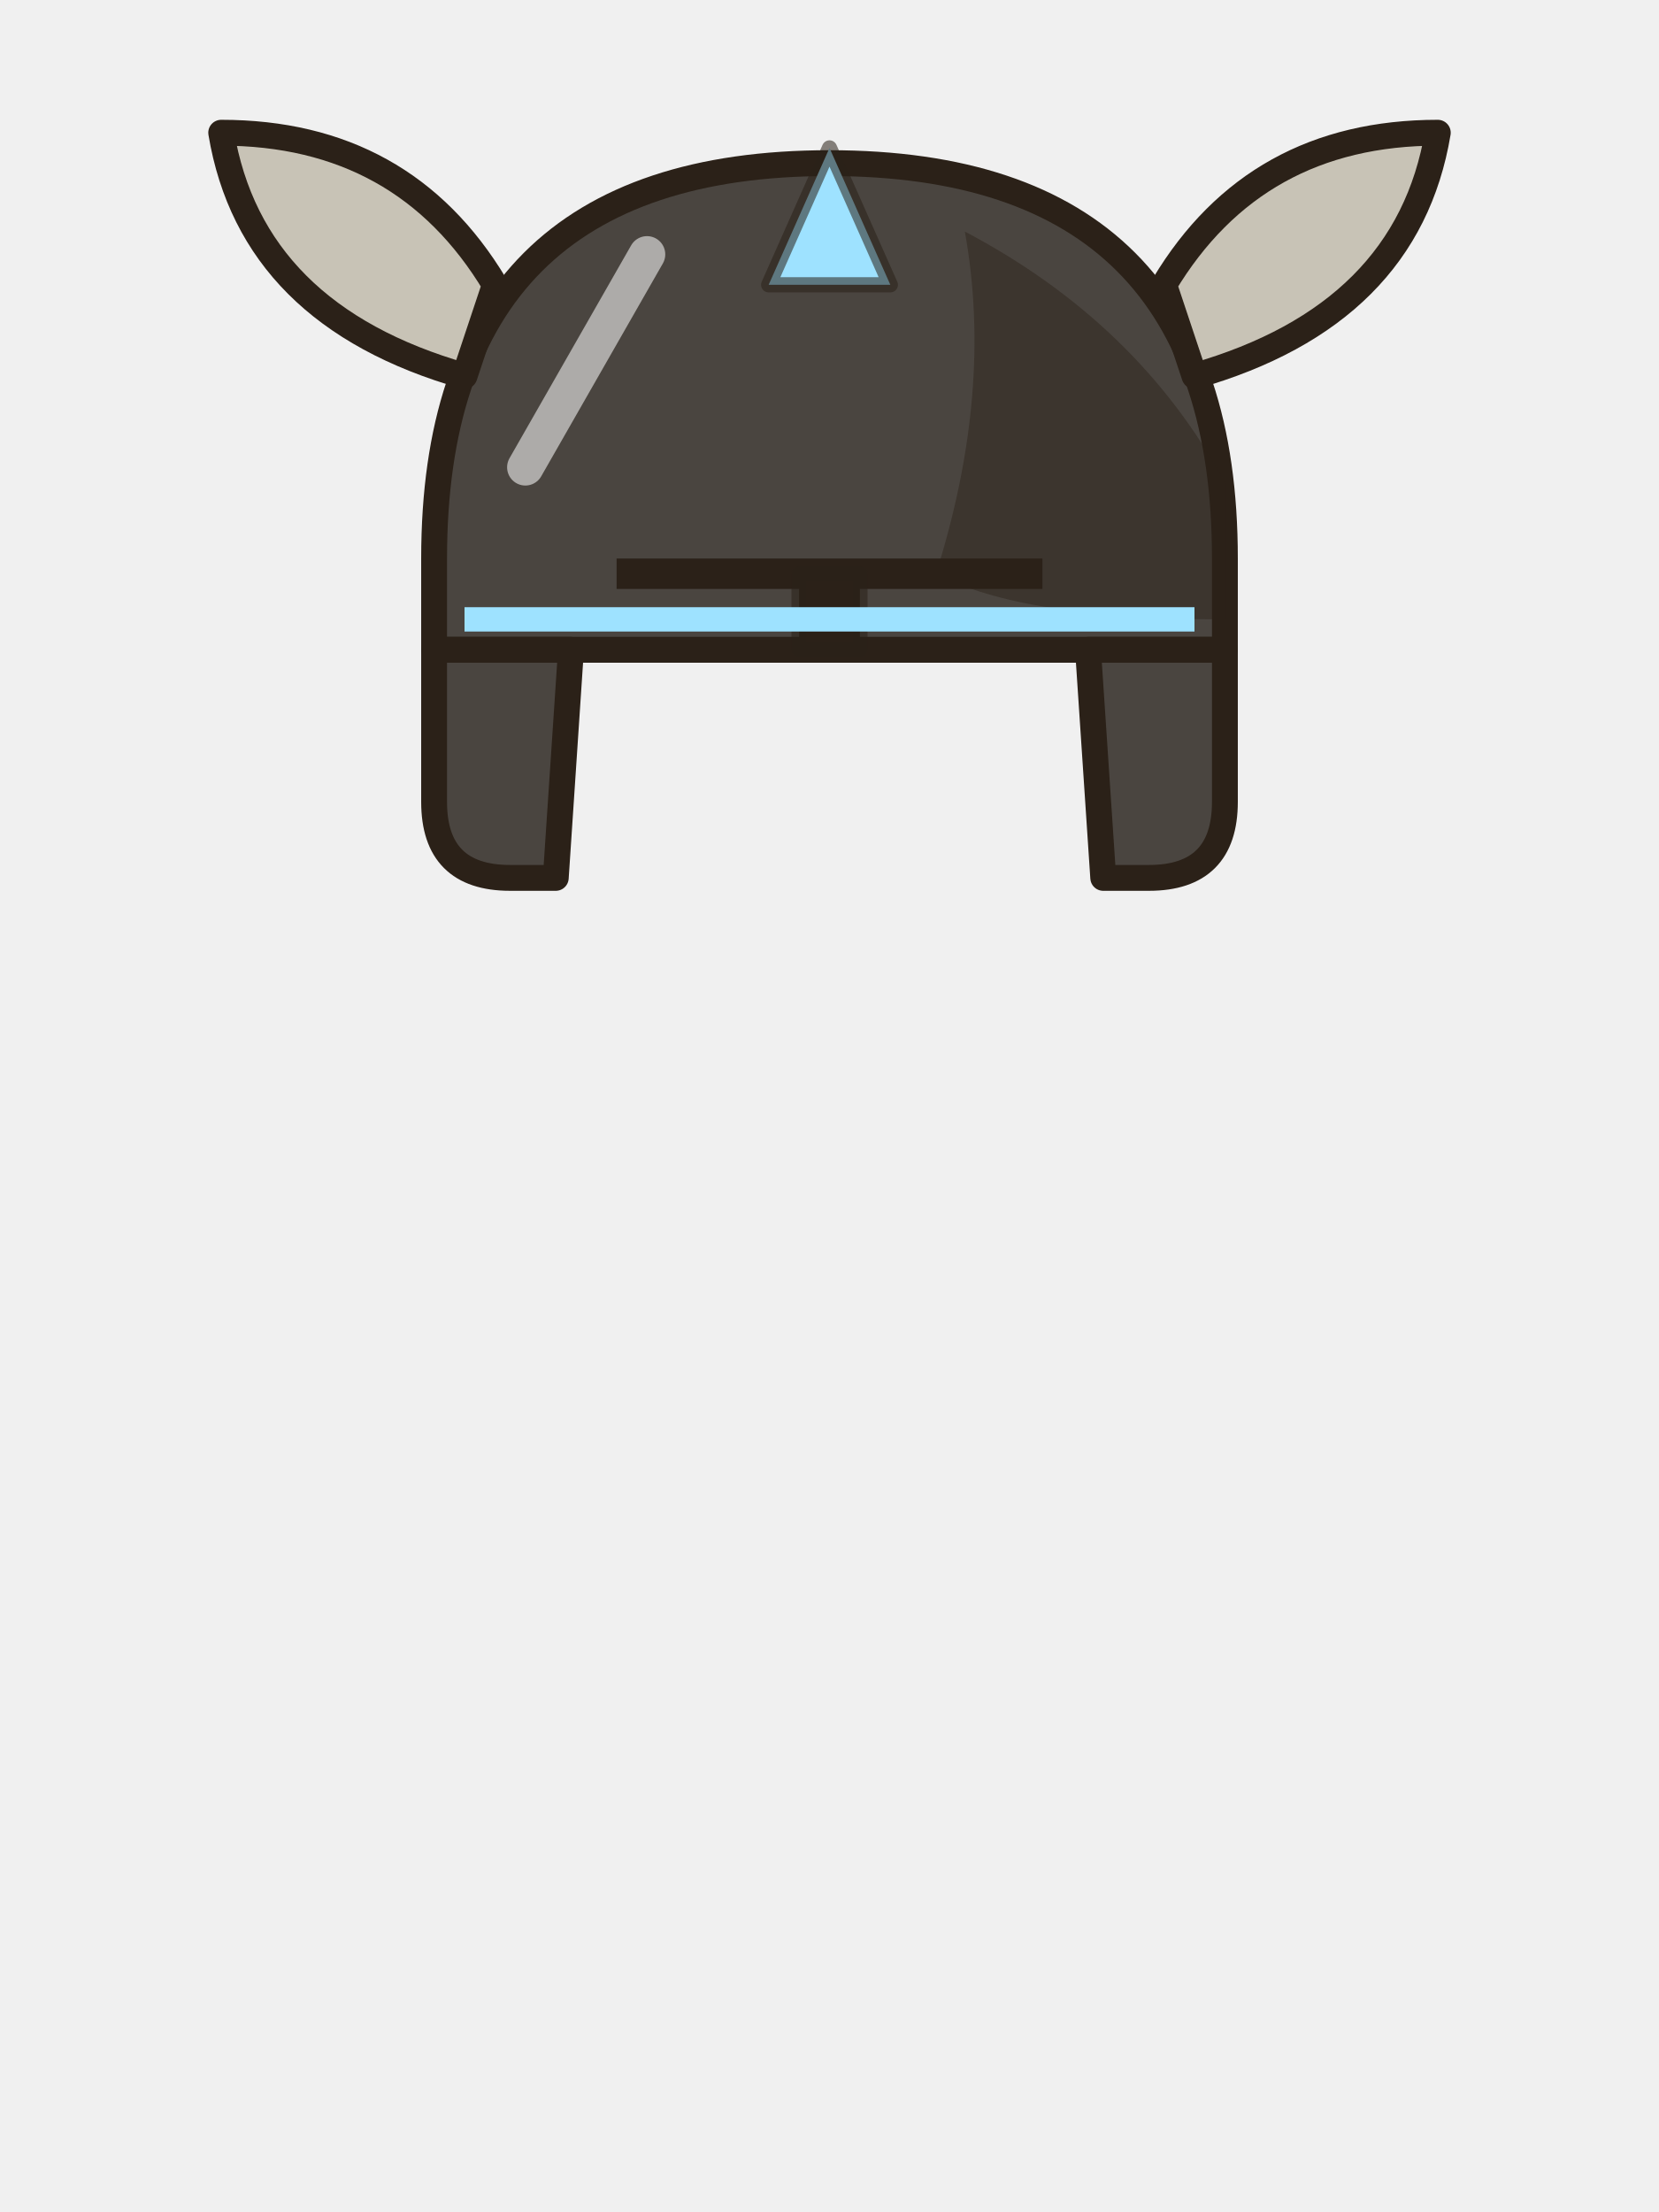
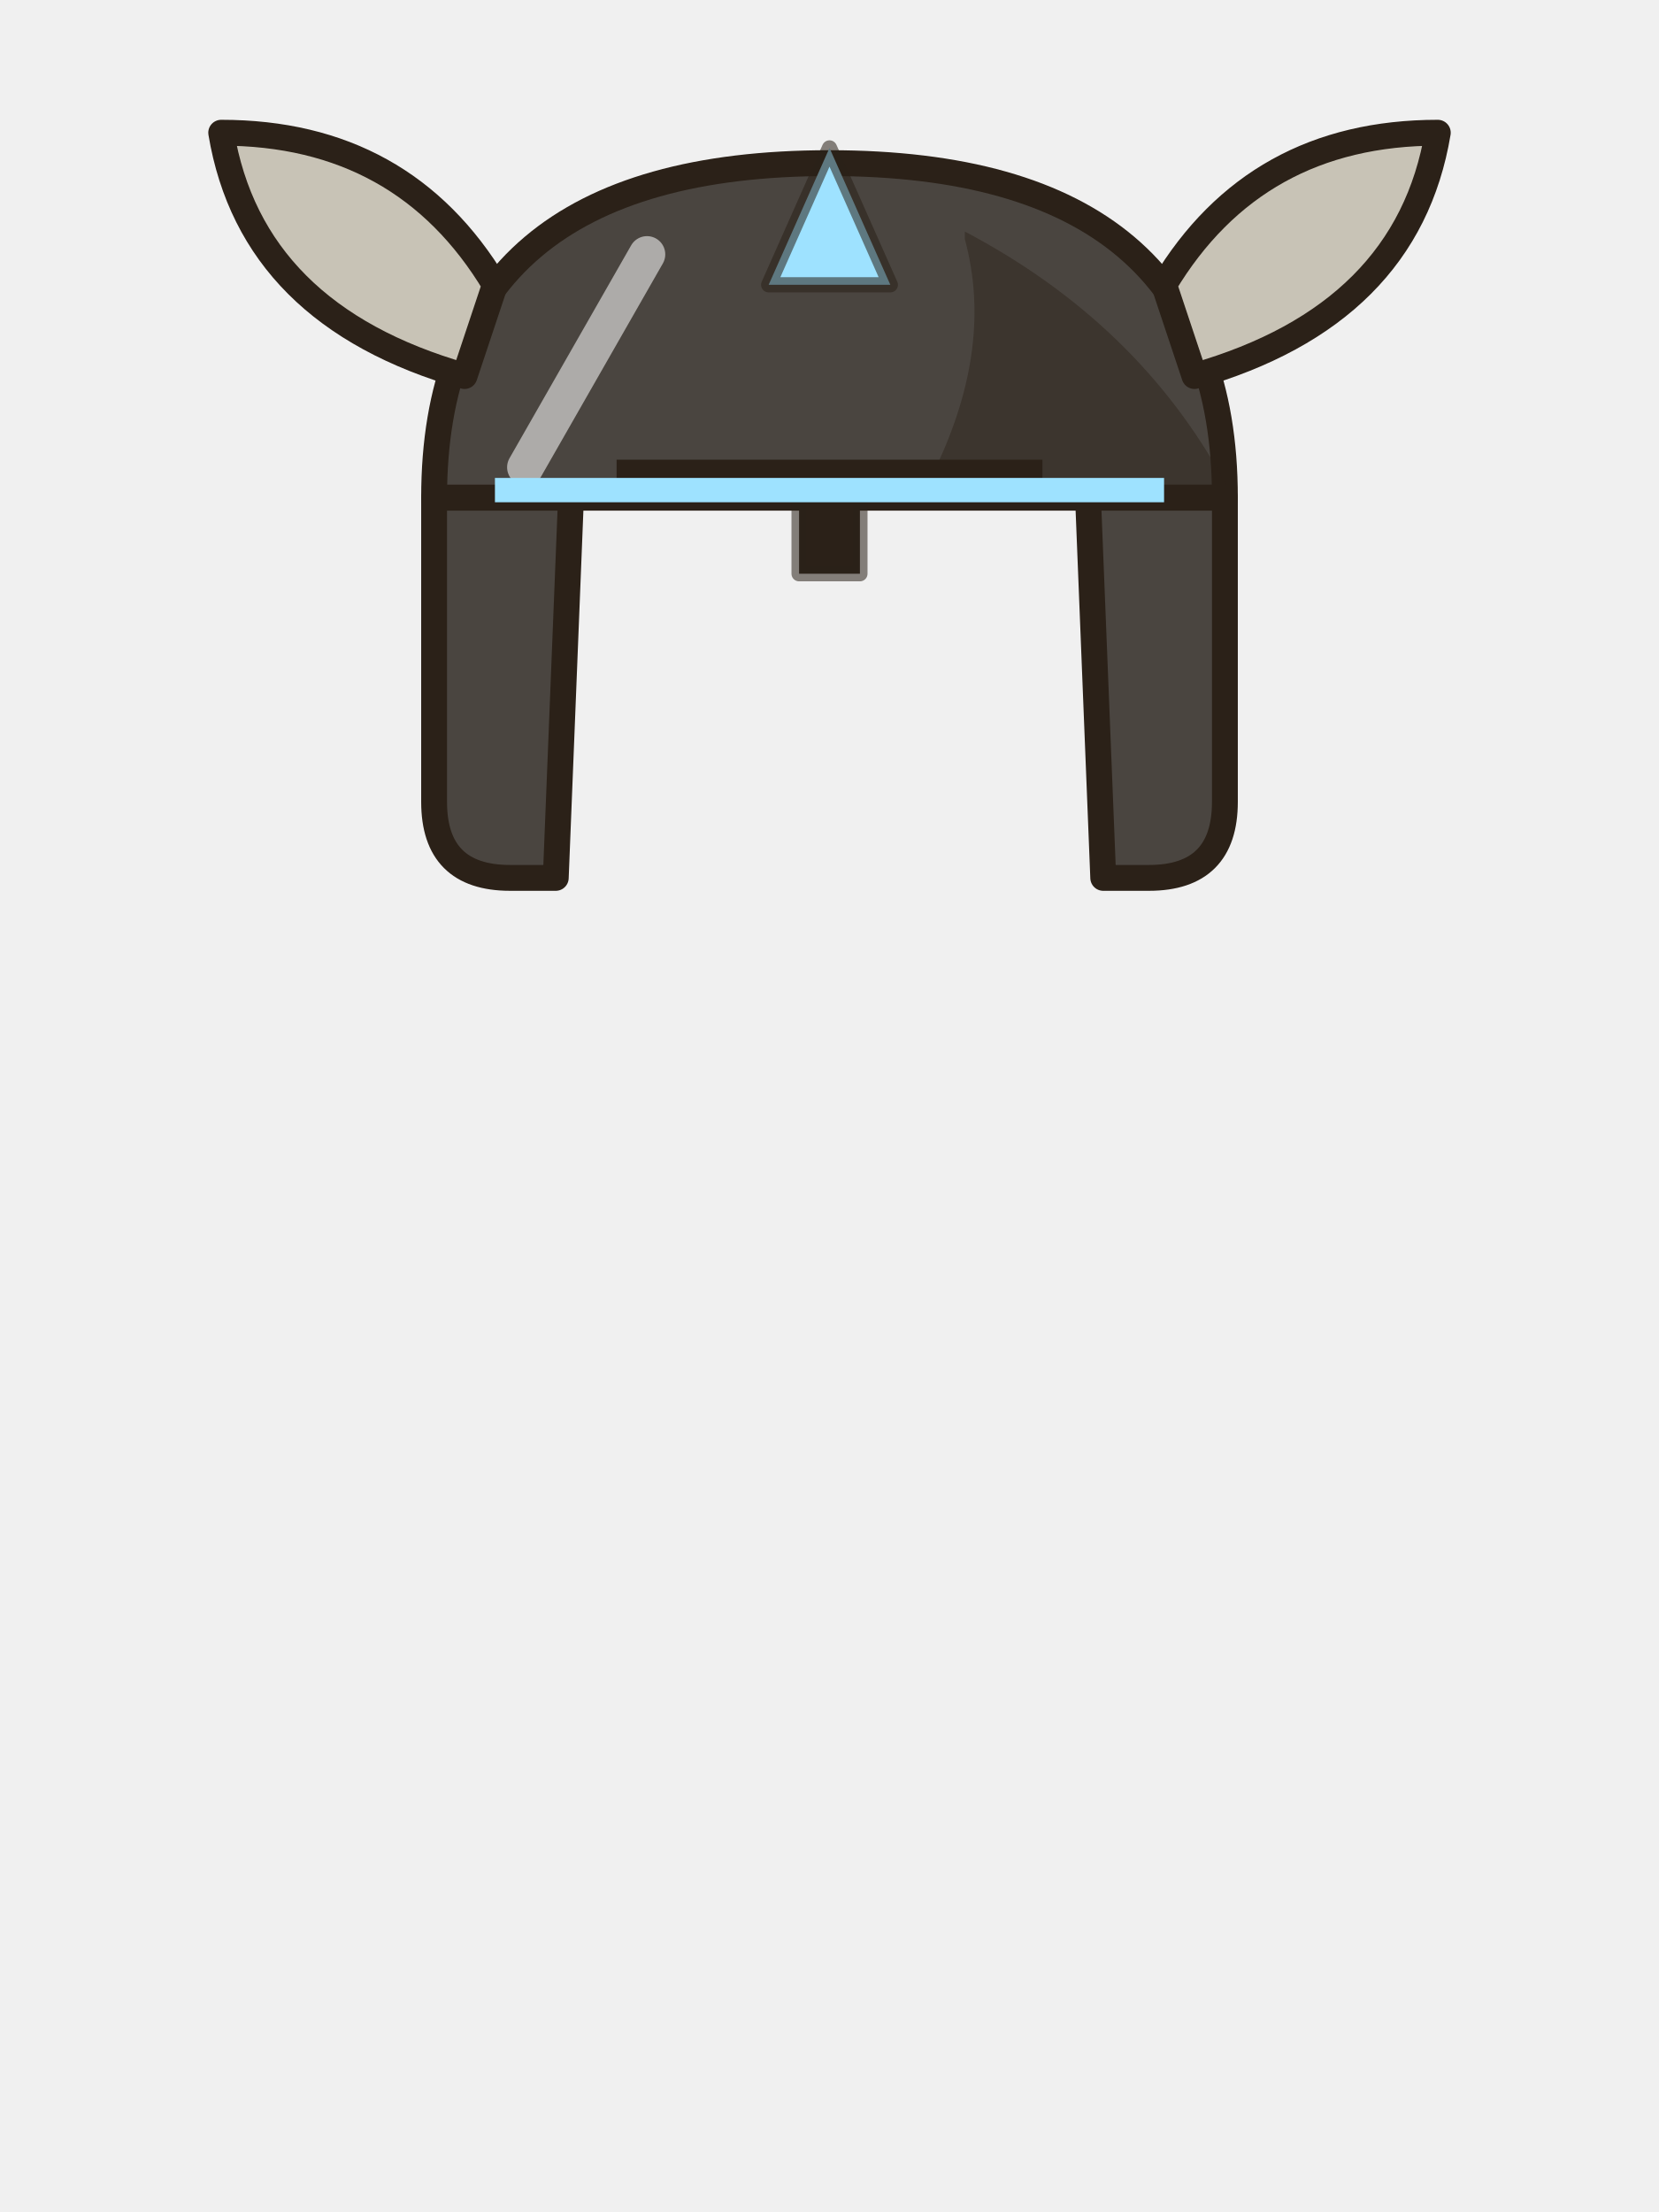
<svg xmlns="http://www.w3.org/2000/svg" viewBox="0 0 120 160">
  <g class="hat" transform="translate(60,36) scale(1.1) translate(-60,-36)">
-     <path d="M34,40 q0,-26 26,-26 q26,0 26,26 v6 h-52z" fill="#4a4540" stroke="#2b2118" stroke-width="1.7" stroke-linejoin="round" stroke-linecap="round" />
-     <path d="M68.9,18.5 q11.4,6.0 17.1,16.5 v9.0 q-13.3,0 -19.0,-3.0 q3.8,-12.0 1.9,-22.5z" fill="#2b2118" opacity=".45" />
+     <path d="M34,36 q0,-22 26,-22 q26,0 26,22z" fill="#4a4540" stroke="#2b2118" stroke-width="1.7" stroke-linejoin="round" stroke-linecap="round" />
+     <path d="M68.9,18.5 q11.4,6 17.1,16.5 v1 q-13.3,0 -19,-2 q3.8,-8 1.9,-15z" fill="#2b2118" opacity=".45" />
    <path d="M40,34 L48,20" stroke="#fff" stroke-width="2.4" stroke-linecap="round" opacity=".55" />
-     <path d="M34,46 v10 q0,5 5,5 h3 l1,-15 h-9z M86,46 v10 q0,5 -5,5 h-3 l-1,-15 h9z" fill="#4a4540" stroke="#2b2118" stroke-width="1.7" stroke-linejoin="round" stroke-linecap="round" />
-     <path d="M46,41 h28" stroke="#2b2118" stroke-width="2" />
-     <path d="M58,41 h4 v5 h-4z" fill="#2b2118" stroke="#2b2118" stroke-width="1" stroke-opacity=".55" stroke-linejoin="round" stroke-linecap="round" />
-     <path d="M36,44 h48" stroke="#9ee2ff" stroke-width="1.6" />
+     <path d="M34,36 v20 q0,5 5,5 h3 l1,-25 h-9z M86,36 v20 q0,5 -5,5 h-3 l-1,-25 h9z" fill="#4a4540" stroke="#2b2118" stroke-width="1.7" stroke-linejoin="round" stroke-linecap="round" />
+     <path d="M46,34.5 h28" stroke="#2b2118" stroke-width="2" />
+     <path d="M58,36 h4 v5 h-4z" fill="#2b2118" stroke="#2b2118" stroke-width="1" stroke-opacity=".55" stroke-linejoin="round" stroke-linecap="round" />
+     <path d="M38,35.5 h44" stroke="#9ee2ff" stroke-width="1.6" />
    <path d="M36,28 q-14,-4 -16,-16 q12,0 18,10z M84,28 q14,-4 16,-16 q-12,0 -18,10z" fill="#c8c3b6" stroke="#2b2118" stroke-width="1.7" stroke-linejoin="round" stroke-linecap="round" />
    <path d="M56,22 l4,-9 l4,9z" fill="#9ee2ff" stroke="#2b2118" stroke-width="1" stroke-opacity=".55" stroke-linejoin="round" stroke-linecap="round" />
  </g>
</svg>
